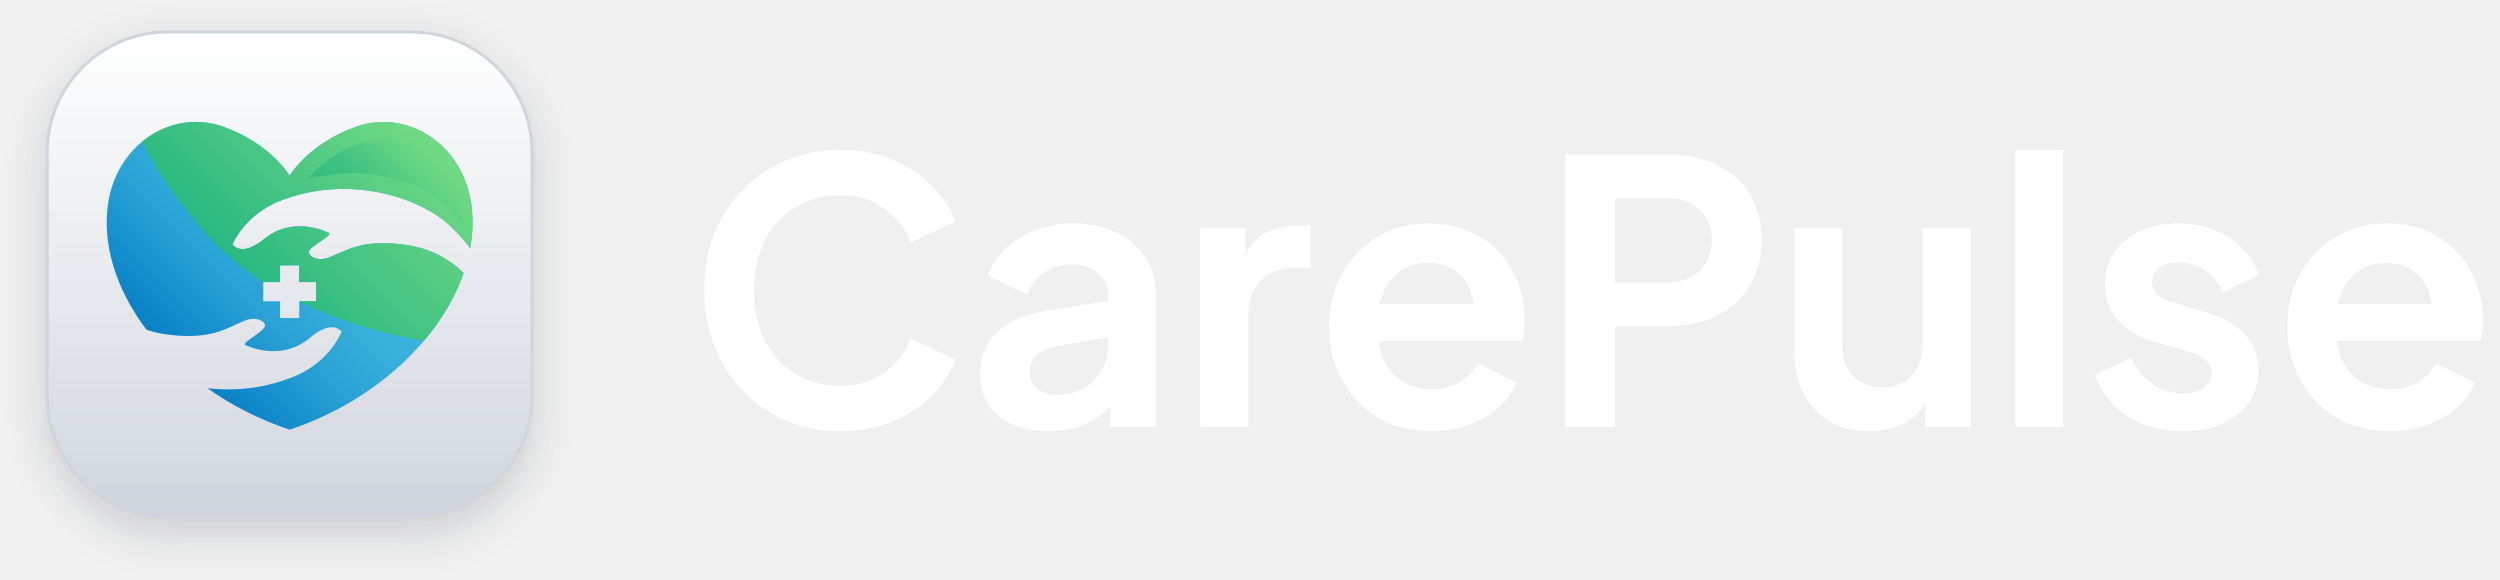
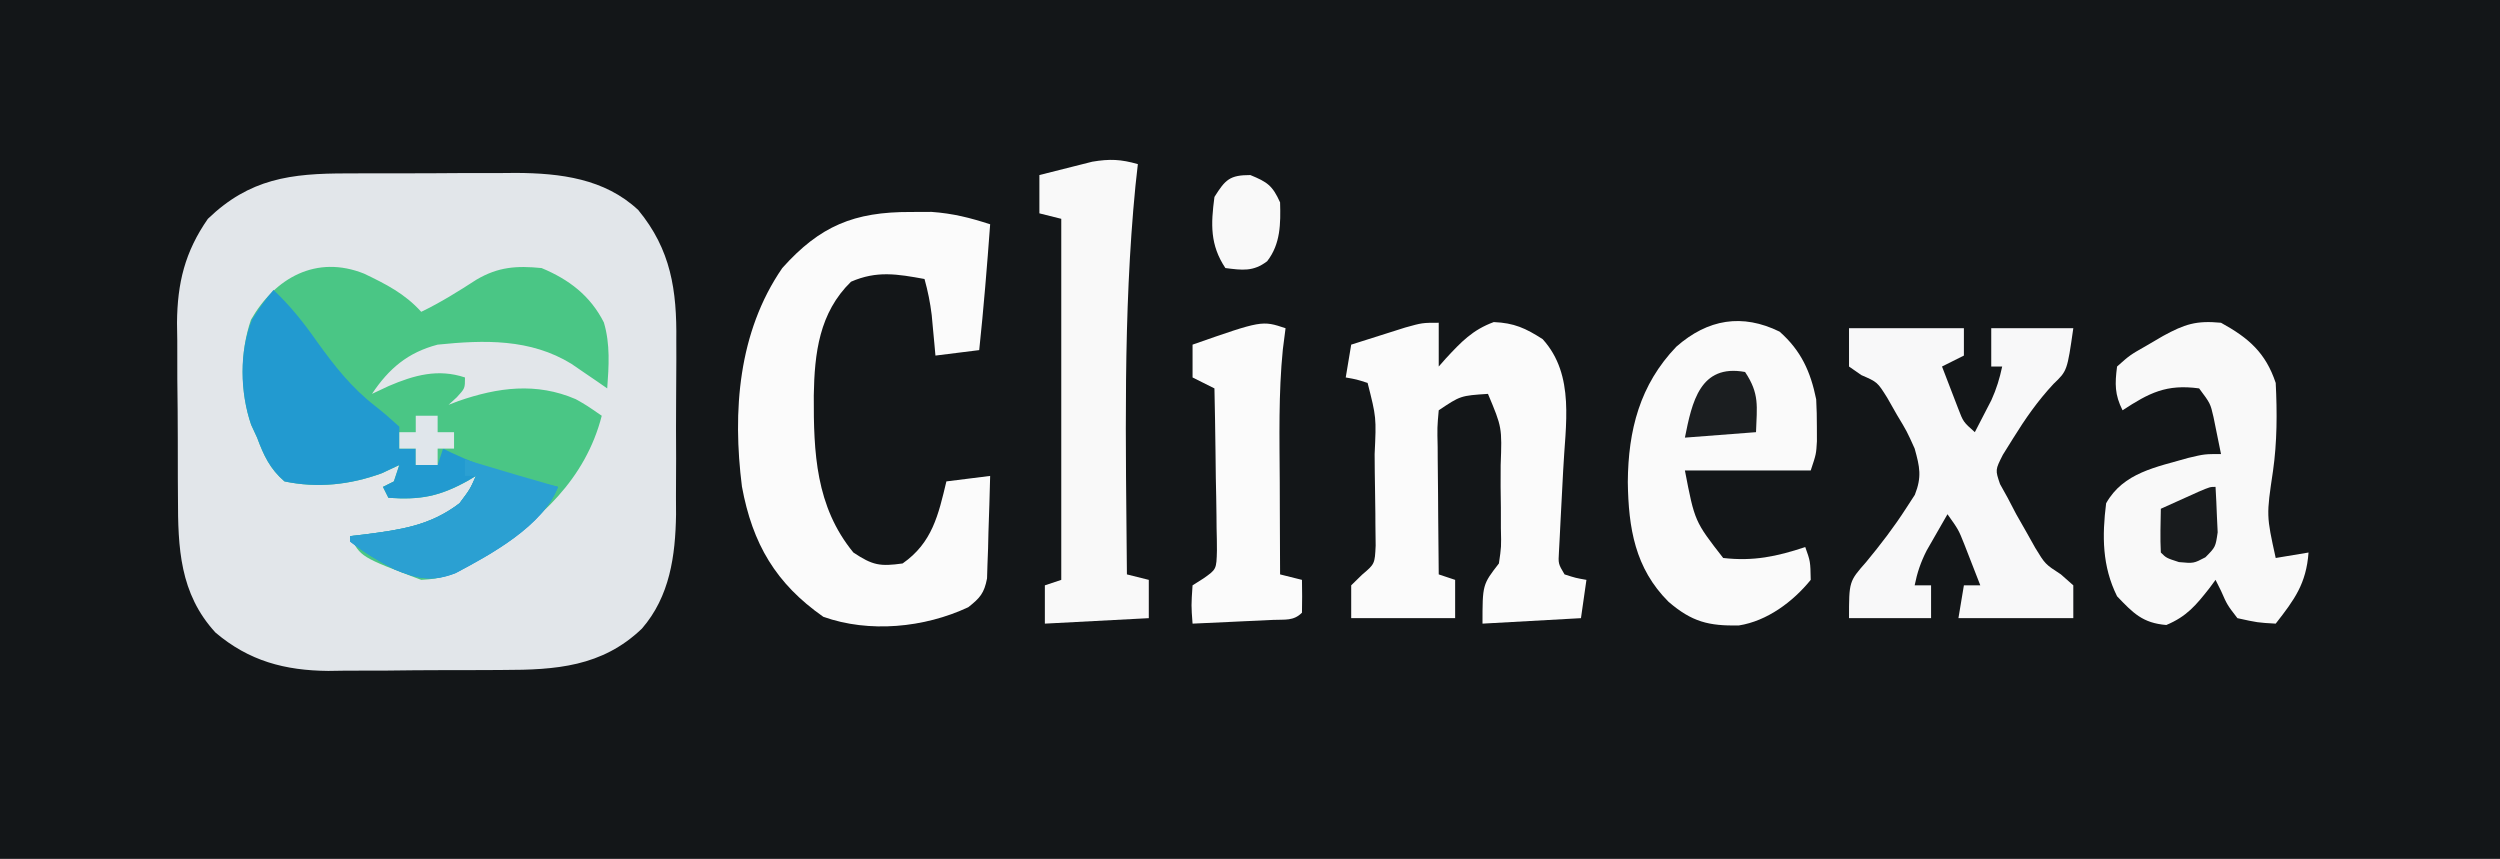
- <svg xmlns="http://www.w3.org/2000/svg" width="164" height="38" viewBox="0 0 164 38" fill="none">
-   <g filter="url(#filter0_dd_4155_249)">
-     <rect x="3.1" y="2.1" width="31.8" height="31.8" rx="7.9" fill="white" />
-     <rect x="3.1" y="2.1" width="31.8" height="31.8" rx="7.9" fill="url(#paint0_linear_4155_249)" />
-     <rect x="3.1" y="2.1" width="31.8" height="31.8" rx="7.9" stroke="#D0D5DD" stroke-width="0.2" />
-     <path d="M18.355 13.183C22.71 11.45 27.474 12.818 29.637 14.913C30.106 15.367 30.504 15.828 30.845 16.285C31.039 15.211 31.055 14.14 30.868 13.105C30.185 9.326 26.619 7.186 23.423 8.291C20.241 9.392 19 11.532 19 11.532C19 11.532 17.759 9.392 14.578 8.291C11.381 7.186 7.816 9.327 7.133 13.105C6.628 15.894 7.584 18.939 9.61 21.63C10.037 21.773 10.485 21.881 10.959 21.943C13.798 22.316 14.818 21.557 16.018 21.049C16.814 20.711 17.413 21.094 17.384 21.363C17.339 21.779 15.769 22.489 16.106 22.639C17.435 23.228 19.072 23.233 20.305 22.18C21.838 20.871 22.411 21.766 22.411 21.766C22.411 21.766 21.65 23.708 19.358 24.672C17.446 25.476 15.442 25.674 13.611 25.468C15.19 26.585 17.003 27.52 19 28.188C24.71 26.278 28.928 22.187 30.415 17.91C29.407 16.916 28.172 16.299 26.699 16.076C23.867 15.647 22.832 16.386 21.623 16.871C20.82 17.193 20.229 16.798 20.263 16.53C20.316 16.115 21.9 15.435 21.566 15.279C20.249 14.663 18.613 14.626 17.358 15.655C15.8 16.933 15.245 16.027 15.245 16.027C15.245 16.027 16.044 14.101 18.355 13.183ZM17.271 18.505H18.371V17.405H19.63V18.505H20.73V19.764H19.63V20.864H18.371V19.764H17.271V18.505Z" fill="url(#paint1_linear_4155_249)" />
-     <path d="M17.271 18.505H18.371V17.405H19.63V18.505H20.73V19.764H19.638C21.26 20.583 24.238 21.803 27.818 22.345C28.996 20.952 29.881 19.443 30.414 17.91C29.407 16.916 28.171 16.3 26.699 16.076C23.867 15.647 22.832 16.386 21.623 16.871C20.82 17.193 20.228 16.798 20.263 16.53C20.316 16.115 21.9 15.435 21.566 15.279C20.249 14.663 18.612 14.626 17.358 15.655C15.8 16.933 15.244 16.027 15.244 16.027C15.244 16.027 16.044 14.101 18.354 13.182C22.71 11.45 27.474 12.818 29.637 14.913C30.106 15.367 30.504 15.827 30.845 16.285C31.039 15.21 31.055 14.14 30.868 13.105C30.184 9.326 26.619 7.185 23.423 8.291C20.241 9.392 19 11.532 19 11.532C19 11.532 17.759 9.392 14.577 8.291C12.752 7.659 10.807 8.088 9.346 9.275C10.032 10.744 10.836 12.117 13.125 14.877C14.987 17.122 17.271 18.505 17.271 18.505Z" fill="url(#paint2_linear_4155_249)" />
-     <path opacity="0.31" d="M27.277 9.649C24.271 8.139 21.169 10.489 20.185 11.73C21.882 11.372 23.367 11.189 25.246 11.584C28.025 12.168 29.065 13.171 30.306 14.654C30.087 11.907 28.352 10.19 27.277 9.649Z" fill="url(#paint3_linear_4155_249)" />
-   </g>
-   <path d="M55.128 28.288C53.848 28.288 52.664 28.056 51.576 27.592C50.504 27.128 49.56 26.48 48.744 25.648C47.944 24.816 47.32 23.84 46.872 22.72C46.424 21.6 46.2 20.376 46.2 19.048C46.2 17.72 46.416 16.496 46.848 15.376C47.296 14.24 47.92 13.264 48.72 12.448C49.536 11.616 50.488 10.976 51.576 10.528C52.664 10.064 53.848 9.832 55.128 9.832C56.408 9.832 57.552 10.048 58.56 10.48C59.584 10.912 60.448 11.488 61.152 12.208C61.856 12.912 62.36 13.688 62.664 14.536L59.736 15.904C59.4 15.008 58.832 14.272 58.032 13.696C57.232 13.104 56.264 12.808 55.128 12.808C54.008 12.808 53.016 13.072 52.152 13.6C51.304 14.128 50.64 14.856 50.16 15.784C49.696 16.712 49.464 17.8 49.464 19.048C49.464 20.296 49.696 21.392 50.16 22.336C50.64 23.264 51.304 23.992 52.152 24.52C53.016 25.048 54.008 25.312 55.128 25.312C56.264 25.312 57.232 25.024 58.032 24.448C58.832 23.856 59.4 23.112 59.736 22.216L62.664 23.584C62.36 24.432 61.856 25.216 61.152 25.936C60.448 26.64 59.584 27.208 58.56 27.64C57.552 28.072 56.408 28.288 55.128 28.288ZM68.776 28.288C67.864 28.288 67.072 28.136 66.4 27.832C65.728 27.528 65.208 27.096 64.84 26.536C64.472 25.96 64.288 25.296 64.288 24.544C64.288 23.824 64.448 23.184 64.768 22.624C65.088 22.048 65.584 21.568 66.256 21.184C66.928 20.8 67.776 20.528 68.8 20.368L73.072 19.672V22.072L69.4 22.696C68.776 22.808 68.312 23.008 68.008 23.296C67.704 23.584 67.552 23.96 67.552 24.424C67.552 24.872 67.72 25.232 68.056 25.504C68.408 25.76 68.84 25.888 69.352 25.888C70.008 25.888 70.584 25.752 71.08 25.48C71.592 25.192 71.984 24.8 72.256 24.304C72.544 23.808 72.688 23.264 72.688 22.672V19.312C72.688 18.752 72.464 18.288 72.016 17.92C71.584 17.536 71.008 17.344 70.288 17.344C69.616 17.344 69.016 17.528 68.488 17.896C67.976 18.248 67.6 18.72 67.36 19.312L64.792 18.064C65.048 17.376 65.448 16.784 65.992 16.288C66.552 15.776 67.208 15.376 67.96 15.088C68.712 14.8 69.528 14.656 70.408 14.656C71.48 14.656 72.424 14.856 73.24 15.256C74.056 15.64 74.688 16.184 75.136 16.888C75.6 17.576 75.832 18.384 75.832 19.312V28H72.856V25.768L73.528 25.72C73.192 26.28 72.792 26.752 72.328 27.136C71.864 27.504 71.336 27.792 70.744 28C70.152 28.192 69.496 28.288 68.776 28.288ZM78.737 28V14.944H81.689V17.848L81.449 17.416C81.753 16.44 82.225 15.76 82.865 15.376C83.521 14.992 84.305 14.8 85.217 14.8H85.985V17.584H84.857C83.961 17.584 83.241 17.864 82.697 18.424C82.153 18.968 81.881 19.736 81.881 20.728V28H78.737ZM93.906 28.288C92.562 28.288 91.386 27.984 90.378 27.376C89.37 26.768 88.586 25.944 88.026 24.904C87.466 23.864 87.186 22.712 87.186 21.448C87.186 20.136 87.466 18.976 88.026 17.968C88.602 16.944 89.378 16.136 90.354 15.544C91.346 14.952 92.45 14.656 93.666 14.656C94.69 14.656 95.586 14.824 96.354 15.16C97.138 15.496 97.802 15.96 98.346 16.552C98.89 17.144 99.306 17.824 99.594 18.592C99.882 19.344 100.026 20.16 100.026 21.04C100.026 21.264 100.01 21.496 99.978 21.736C99.962 21.976 99.922 22.184 99.858 22.36H89.778V19.96H98.082L96.594 21.088C96.738 20.352 96.698 19.696 96.474 19.12C96.266 18.544 95.914 18.088 95.418 17.752C94.938 17.416 94.354 17.248 93.666 17.248C93.01 17.248 92.426 17.416 91.914 17.752C91.402 18.072 91.01 18.552 90.738 19.192C90.482 19.816 90.386 20.576 90.45 21.472C90.386 22.272 90.49 22.984 90.762 23.608C91.05 24.216 91.466 24.688 92.01 25.024C92.57 25.36 93.21 25.528 93.93 25.528C94.65 25.528 95.258 25.376 95.754 25.072C96.266 24.768 96.666 24.36 96.954 23.848L99.498 25.096C99.242 25.72 98.842 26.272 98.298 26.752C97.754 27.232 97.106 27.608 96.354 27.88C95.618 28.152 94.802 28.288 93.906 28.288ZM102.673 28V10.12H109.345C110.561 10.12 111.633 10.344 112.561 10.792C113.505 11.224 114.241 11.864 114.769 12.712C115.297 13.544 115.561 14.56 115.561 15.76C115.561 16.944 115.289 17.96 114.745 18.808C114.217 19.64 113.489 20.28 112.561 20.728C111.633 21.176 110.561 21.4 109.345 21.4H105.937V28H102.673ZM105.937 18.52H109.393C109.985 18.52 110.497 18.408 110.929 18.184C111.361 17.944 111.697 17.616 111.937 17.2C112.177 16.784 112.297 16.304 112.297 15.76C112.297 15.2 112.177 14.72 111.937 14.32C111.697 13.904 111.361 13.584 110.929 13.36C110.497 13.12 109.985 13 109.393 13H105.937V18.52ZM122.628 28.288C121.62 28.288 120.74 28.064 119.988 27.616C119.252 27.168 118.684 26.544 118.284 25.744C117.9 24.944 117.708 24.008 117.708 22.936V14.944H120.852V22.672C120.852 23.216 120.956 23.696 121.164 24.112C121.388 24.512 121.7 24.832 122.1 25.072C122.516 25.296 122.98 25.408 123.492 25.408C124.004 25.408 124.46 25.296 124.86 25.072C125.26 24.832 125.572 24.504 125.796 24.088C126.02 23.672 126.132 23.176 126.132 22.6V14.944H129.276V28H126.3V25.432L126.564 25.888C126.26 26.688 125.756 27.288 125.052 27.688C124.364 28.088 123.556 28.288 122.628 28.288ZM132.198 28V9.832H135.342V28H132.198ZM143.213 28.288C141.821 28.288 140.605 27.96 139.565 27.304C138.541 26.632 137.837 25.728 137.453 24.592L139.805 23.464C140.141 24.2 140.605 24.776 141.197 25.192C141.805 25.608 142.477 25.816 143.213 25.816C143.789 25.816 144.245 25.688 144.581 25.432C144.917 25.176 145.085 24.84 145.085 24.424C145.085 24.168 145.013 23.96 144.869 23.8C144.741 23.624 144.557 23.48 144.317 23.368C144.093 23.24 143.845 23.136 143.573 23.056L141.437 22.456C140.333 22.136 139.493 21.648 138.917 20.992C138.357 20.336 138.077 19.56 138.077 18.664C138.077 17.864 138.277 17.168 138.677 16.576C139.093 15.968 139.661 15.496 140.381 15.16C141.117 14.824 141.957 14.656 142.901 14.656C144.133 14.656 145.221 14.952 146.165 15.544C147.109 16.136 147.781 16.968 148.181 18.04L145.781 19.168C145.557 18.576 145.181 18.104 144.653 17.752C144.125 17.4 143.533 17.224 142.877 17.224C142.349 17.224 141.933 17.344 141.629 17.584C141.325 17.824 141.173 18.136 141.173 18.52C141.173 18.76 141.237 18.968 141.365 19.144C141.493 19.32 141.669 19.464 141.893 19.576C142.133 19.688 142.405 19.792 142.709 19.888L144.797 20.512C145.869 20.832 146.693 21.312 147.269 21.952C147.861 22.592 148.157 23.376 148.157 24.304C148.157 25.088 147.949 25.784 147.533 26.392C147.117 26.984 146.541 27.448 145.805 27.784C145.069 28.12 144.205 28.288 143.213 28.288ZM156.765 28.288C155.421 28.288 154.245 27.984 153.237 27.376C152.229 26.768 151.445 25.944 150.885 24.904C150.325 23.864 150.045 22.712 150.045 21.448C150.045 20.136 150.325 18.976 150.885 17.968C151.461 16.944 152.237 16.136 153.213 15.544C154.205 14.952 155.309 14.656 156.525 14.656C157.549 14.656 158.445 14.824 159.213 15.16C159.997 15.496 160.661 15.96 161.205 16.552C161.749 17.144 162.165 17.824 162.453 18.592C162.741 19.344 162.885 20.16 162.885 21.04C162.885 21.264 162.869 21.496 162.837 21.736C162.821 21.976 162.781 22.184 162.717 22.36H152.637V19.96H160.941L159.453 21.088C159.597 20.352 159.557 19.696 159.333 19.12C159.125 18.544 158.773 18.088 158.277 17.752C157.797 17.416 157.213 17.248 156.525 17.248C155.869 17.248 155.285 17.416 154.773 17.752C154.261 18.072 153.869 18.552 153.597 19.192C153.341 19.816 153.245 20.576 153.309 21.472C153.245 22.272 153.349 22.984 153.621 23.608C153.909 24.216 154.325 24.688 154.869 25.024C155.429 25.36 156.069 25.528 156.789 25.528C157.509 25.528 158.117 25.376 158.613 25.072C159.125 24.768 159.525 24.36 159.813 23.848L162.357 25.096C162.101 25.72 161.701 26.272 161.157 26.752C160.613 27.232 159.965 27.608 159.213 27.88C158.477 28.152 157.661 28.288 156.765 28.288Z" fill="white" />
-   <defs>
-     <filter id="filter0_dd_4155_249" x="0" y="0" width="38" height="38" filterUnits="userSpaceOnUse" color-interpolation-filters="sRGB">
-       <feFlood flood-opacity="0" result="BackgroundImageFix" />
-       <feColorMatrix in="SourceAlpha" type="matrix" values="0 0 0 0 0 0 0 0 0 0 0 0 0 0 0 0 0 0 127 0" result="hardAlpha" />
-       <feOffset dy="1" />
-       <feGaussianBlur stdDeviation="1" />
-       <feColorMatrix type="matrix" values="0 0 0 0 0.063 0 0 0 0 0.094 0 0 0 0 0.157 0 0 0 0.06 0" />
-       <feBlend mode="normal" in2="BackgroundImageFix" result="effect1_dropShadow_4155_249" />
-       <feColorMatrix in="SourceAlpha" type="matrix" values="0 0 0 0 0 0 0 0 0 0 0 0 0 0 0 0 0 0 127 0" result="hardAlpha" />
-       <feOffset dy="1" />
-       <feGaussianBlur stdDeviation="1.5" />
-       <feColorMatrix type="matrix" values="0 0 0 0 0.063 0 0 0 0 0.094 0 0 0 0 0.157 0 0 0 0.1 0" />
-       <feBlend mode="normal" in2="effect1_dropShadow_4155_249" result="effect2_dropShadow_4155_249" />
-       <feBlend mode="normal" in="SourceGraphic" in2="effect2_dropShadow_4155_249" result="shape" />
-     </filter>
-     <linearGradient id="paint0_linear_4155_249" x1="19" y1="2" x2="19" y2="34" gradientUnits="userSpaceOnUse">
-       <stop stop-color="white" />
-       <stop offset="1" stop-color="#D0D5DD" />
-     </linearGradient>
-     <linearGradient id="paint1_linear_4155_249" x1="10.199" y1="24.214" x2="27.835" y2="6.578" gradientUnits="userSpaceOnUse">
-       <stop stop-color="#0076C1" />
-       <stop offset="0.074" stop-color="#0B82C6" />
-       <stop offset="0.277" stop-color="#269ED3" />
-       <stop offset="0.455" stop-color="#36AFDA" />
-       <stop offset="0.587" stop-color="#3CB5DD" />
-     </linearGradient>
-     <linearGradient id="paint2_linear_4155_249" x1="10.139" y1="24.254" x2="27.827" y2="6.565" gradientUnits="userSpaceOnUse">
-       <stop stop-color="#00A482" />
-       <stop offset="1" stop-color="#79DD83" />
-     </linearGradient>
-     <linearGradient id="paint3_linear_4155_249" x1="24.861" y1="13.507" x2="28.529" y2="10.113" gradientUnits="userSpaceOnUse">
-       <stop stop-color="#00A482" />
-       <stop offset="1" stop-color="#79DD83" />
-     </linearGradient>
-   </defs>
+ <svg xmlns="http://www.w3.org/2000/svg" version="1.1" width="457" height="157">
+   <path d="M0 0 C150.81 0 301.62 0 457 0 C457 51.81 457 103.62 457 157 C306.19 157 155.38 157 0 157 C0 105.19 0 53.38 0 0 Z " fill="#131618" transform="translate(0,0)" />
+   <path d="M0 0 C1.102 -0.004 2.204 -0.009 3.34 -0.013 C5.667 -0.019 7.995 -0.019 10.322 -0.015 C13.864 -0.012 17.405 -0.035 20.947 -0.061 C23.215 -0.063 25.482 -0.064 27.75 -0.062 C29.325 -0.076 29.325 -0.076 30.933 -0.09 C38.991 -0.04 47.082 0.931 53.238 6.685 C59.235 13.937 60.316 21.388 60.203 30.52 C60.206 31.658 60.208 32.797 60.21 33.97 C60.209 36.363 60.196 38.757 60.171 41.15 C60.137 44.791 60.151 48.429 60.17 52.07 C60.163 54.408 60.153 56.745 60.141 59.082 C60.148 60.697 60.148 60.697 60.156 62.344 C60.039 69.886 59.026 77.323 53.912 83.216 C46.631 90.195 38.152 90.768 28.551 90.77 C27.409 90.777 26.268 90.785 25.092 90.793 C22.687 90.803 20.281 90.806 17.876 90.802 C14.217 90.801 10.561 90.842 6.902 90.887 C4.556 90.892 2.21 90.895 -0.137 90.895 C-1.219 90.911 -2.302 90.927 -3.417 90.944 C-11.327 90.873 -17.901 89.143 -24.042 83.929 C-30.595 76.786 -30.893 68.42 -30.895 59.277 C-30.902 58.136 -30.91 56.995 -30.918 55.819 C-30.928 53.413 -30.931 51.008 -30.927 48.603 C-30.926 44.944 -30.967 41.287 -31.012 37.629 C-31.017 35.283 -31.02 32.936 -31.02 30.59 C-31.036 29.507 -31.052 28.425 -31.069 27.309 C-31.004 20.016 -29.632 14.354 -25.426 8.301 C-17.782 0.941 -10.275 -0.009 0 0 Z " fill="#E2E6EA" transform="translate(63.42578,31.69922)" />
+   <path d="M0 0 C4.002 1.917 7.439 3.653 10.441 6.977 C13.992 5.269 17.235 3.235 20.539 1.098 C24.529 -1.254 27.893 -1.471 32.441 -1.023 C37.456 1.063 41.365 4.039 43.832 8.93 C45.009 12.883 44.737 16.901 44.441 20.977 C43.85 20.567 43.258 20.157 42.648 19.734 C41.858 19.196 41.068 18.657 40.254 18.102 C39.477 17.568 38.699 17.034 37.898 16.484 C30.393 11.879 22 12.1 13.441 12.977 C8.019 14.402 4.552 17.31 1.441 21.977 C2.452 21.502 3.463 21.028 4.504 20.539 C9.167 18.544 13.518 17.335 18.441 18.977 C18.441 20.977 18.441 20.977 16.941 22.602 C16.446 23.055 15.951 23.509 15.441 23.977 C16.036 23.748 16.63 23.52 17.242 23.285 C24.46 20.782 31.475 19.838 38.691 22.945 C40.629 24.039 40.629 24.039 43.441 25.977 C40.476 37.542 32.153 45.149 22.379 51.289 C14.508 55.696 14.508 55.696 10.441 55.977 C-0.653 51.788 -0.653 51.788 -2.559 47.977 C-1.701 47.879 -0.844 47.781 0.039 47.68 C6.717 46.806 12.024 46.098 17.441 41.977 C19.378 39.395 19.378 39.395 20.441 36.977 C19.957 37.265 19.472 37.554 18.973 37.852 C13.82 40.705 10.312 41.396 4.441 40.977 C4.111 40.317 3.781 39.657 3.441 38.977 C4.431 38.482 4.431 38.482 5.441 37.977 C5.771 36.987 6.101 35.997 6.441 34.977 C5.39 35.472 4.338 35.967 3.254 36.477 C-2.536 38.596 -8.502 39.249 -14.559 37.977 C-17.214 35.686 -18.351 33.225 -19.559 29.977 C-19.917 29.203 -20.275 28.43 -20.645 27.633 C-22.686 21.7 -22.721 14.364 -20.684 8.426 C-16.285 0.743 -8.712 -3.485 0 0 Z " fill="#4AC685" transform="translate(66.55859,50.02344)" />
+   <path d="M0 0 C1.248 -0.005 2.496 -0.01 3.781 -0.016 C7.697 0.264 10.785 1.044 14.5 2.25 C13.934 9.928 13.312 17.593 12.5 25.25 C8.54 25.745 8.54 25.745 4.5 26.25 C4.439 25.575 4.379 24.899 4.316 24.203 C4.233 23.311 4.149 22.419 4.062 21.5 C3.981 20.618 3.9 19.737 3.816 18.828 C3.538 16.556 3.112 14.451 2.5 12.25 C-2.475 11.346 -6.214 10.689 -10.938 12.75 C-16.746 18.417 -17.61 25.795 -17.741 33.532 C-17.78 43.969 -17.4 53.841 -10.5 62.25 C-6.982 64.595 -5.642 64.83 -1.5 64.25 C3.918 60.47 5.038 55.372 6.5 49.25 C9.14 48.92 11.78 48.59 14.5 48.25 C14.419 51.688 14.306 55.125 14.188 58.562 C14.165 59.539 14.142 60.515 14.119 61.521 C14.084 62.459 14.048 63.397 14.012 64.363 C13.986 65.227 13.959 66.091 13.932 66.982 C13.416 69.691 12.641 70.566 10.5 72.25 C2.47 76.017 -7.633 76.988 -16 74 C-24.668 67.932 -28.945 60.687 -30.875 50.188 C-32.604 36.463 -31.577 21.986 -23.5 10.25 C-16.622 2.557 -10.388 -0.043 0 0 Z " fill="#FBFBFB" transform="translate(166.5,38.75)" />
+   <path d="M0 0 C0 2.64 0 5.28 0 8 C0.436 7.506 0.871 7.013 1.32 6.504 C4.11 3.503 6.171 1.305 10.062 -0.125 C13.779 0.033 15.882 0.991 19 3 C24.982 9.6 23.131 18.743 22.746 27.035 C22.594 30.086 22.434 33.136 22.268 36.186 C22.219 37.167 22.171 38.149 22.121 39.16 C22.074 40.043 22.027 40.926 21.978 41.836 C21.842 44.05 21.842 44.05 23 46 C25.025 46.652 25.025 46.652 27 47 C26.67 49.31 26.34 51.62 26 54 C20.06 54.33 14.12 54.66 8 55 C8 47.868 8 47.868 11 44 C11.445 40.955 11.445 40.955 11.363 37.59 C11.363 36.353 11.362 35.116 11.361 33.842 C11.345 32.553 11.329 31.265 11.312 29.938 C11.316 28.645 11.319 27.353 11.322 26.021 C11.574 19.125 11.574 19.125 9 13 C3.985 13.33 3.985 13.33 0 16 C-0.279 19.11 -0.279 19.11 -0.195 22.758 C-0.191 23.752 -0.191 23.752 -0.187 24.767 C-0.176 26.887 -0.15 29.006 -0.125 31.125 C-0.115 32.561 -0.106 33.997 -0.098 35.434 C-0.076 38.956 -0.041 42.478 0 46 C1.485 46.495 1.485 46.495 3 47 C3 49.31 3 51.62 3 54 C-3.27 54 -9.54 54 -16 54 C-16 52.02 -16 50.04 -16 48 C-15.349 47.363 -14.698 46.725 -14.027 46.069 C-11.684 44.085 -11.684 44.085 -11.53 40.732 C-11.545 39.467 -11.559 38.202 -11.574 36.898 C-11.578 36.221 -11.581 35.543 -11.584 34.845 C-11.595 33.418 -11.614 31.99 -11.643 30.563 C-11.687 28.375 -11.705 26.188 -11.717 24 C-11.403 17.297 -11.403 17.297 -13 11 C-15.025 10.348 -15.025 10.348 -17 10 C-16.67 8.02 -16.34 6.04 -16 4 C-13.897 3.328 -11.793 2.663 -9.688 2 C-8.516 1.629 -7.344 1.258 -6.137 0.875 C-3 0 -3 0 0 0 Z " fill="#FBFBFB" transform="translate(263,59)" />
+   <path d="M0 0 C5.071 2.784 8.166 5.497 10 11 C10.271 16.377 10.264 21.79 9.5 27.125 C8.29 35.236 8.29 35.236 10 43 C12.97 42.505 12.97 42.505 16 42 C15.582 47.71 13.425 50.61 10 55 C6.688 54.812 6.688 54.812 3 54 C1.125 51.562 1.125 51.562 0 49 C-0.33 48.34 -0.66 47.68 -1 47 C-1.364 47.494 -1.727 47.987 -2.102 48.496 C-4.559 51.628 -6.273 53.697 -10 55.25 C-14.331 54.889 -16.043 53.092 -19 50 C-21.725 44.512 -21.75 38.999 -21 33 C-17.839 27.381 -11.836 26.4 -5.961 24.699 C-3 24 -3 24 0 24 C-0.284 22.561 -0.577 21.124 -0.875 19.688 C-1.037 18.887 -1.2 18.086 -1.367 17.262 C-1.945 14.747 -1.945 14.747 -4 12 C-9.999 11.177 -13.141 12.827 -18 16 C-19.443 13.115 -19.408 11.191 -19 8 C-16.664 5.918 -16.664 5.918 -13.625 4.188 C-12.627 3.604 -11.63 3.02 -10.602 2.418 C-6.662 0.271 -4.563 -0.439 0 0 Z " fill="#F9F9F9" transform="translate(406,59)" />
+   <path d="M0 0 C3.929 3.472 5.656 7.309 6.688 12.375 C6.778 14.061 6.818 15.749 6.812 17.438 C6.816 18.723 6.816 18.723 6.82 20.035 C6.688 22.375 6.688 22.375 5.688 25.375 C-1.903 25.375 -9.492 25.375 -17.312 25.375 C-15.52 34.69 -15.52 34.69 -10.312 41.375 C-4.806 42.007 -0.527 41.113 4.688 39.375 C5.625 42 5.625 42 5.688 45.375 C2.429 49.387 -2.286 52.902 -7.461 53.711 C-12.94 53.807 -16.01 53.077 -20.312 49.375 C-26.442 43.246 -27.626 35.898 -27.75 27.5 C-27.677 18.018 -25.56 9.715 -18.875 2.746 C-13.098 -2.323 -6.815 -3.343 0 0 Z " fill="#FAFAFA" transform="translate(325.3125,60.625)" />
+   <path d="M0 0 C6.93 0 13.86 0 21 0 C21 1.65 21 3.3 21 5 C19.02 5.99 19.02 5.99 17 7 C17.619 8.627 18.245 10.252 18.875 11.875 C19.223 12.78 19.571 13.685 19.93 14.617 C20.885 17.122 20.885 17.122 23 19 C23.651 17.753 24.296 16.502 24.938 15.25 C25.297 14.554 25.657 13.858 26.027 13.141 C26.956 11.098 27.532 9.189 28 7 C27.34 7 26.68 7 26 7 C26 4.69 26 2.38 26 0 C30.95 0 35.9 0 41 0 C39.887 7.789 39.887 7.789 37.375 10.188 C34.497 13.283 32.227 16.53 30 20.125 C29.381 21.118 28.762 22.11 28.125 23.133 C26.723 25.899 26.723 25.899 27.605 28.488 C28.066 29.317 28.526 30.146 29 31 C29.512 31.981 30.024 32.962 30.551 33.973 C31.132 34.992 31.714 36.012 32.312 37.062 C33.173 38.596 33.173 38.596 34.051 40.16 C35.856 43.126 35.856 43.126 38.73 44.996 C39.479 45.657 40.228 46.319 41 47 C41 48.98 41 50.96 41 53 C34.07 53 27.14 53 20 53 C20.33 51.02 20.66 49.04 21 47 C21.99 47 22.98 47 24 47 C23.379 45.394 22.753 43.79 22.125 42.188 C21.777 41.294 21.429 40.401 21.07 39.48 C20.012 36.823 20.012 36.823 18 34 C17.182 35.413 16.371 36.831 15.562 38.25 C15.11 39.039 14.658 39.828 14.191 40.641 C13.107 42.788 12.469 44.652 12 47 C12.99 47 13.98 47 15 47 C15 48.98 15 50.96 15 53 C10.05 53 5.1 53 0 53 C0 46.294 0 46.294 3.125 42.75 C5.781 39.536 8.249 36.326 10.5 32.812 C11.258 31.647 11.258 31.647 12.031 30.457 C13.328 27.167 12.944 25.389 12 22 C10.583 18.85 10.583 18.85 8.75 15.812 C8.167 14.788 7.585 13.763 6.984 12.707 C5.192 9.844 5.192 9.844 2.266 8.574 C1.518 8.055 0.77 7.535 0 7 C0 4.69 0 2.38 0 0 Z " fill="#F8F8F9" transform="translate(338,60)" />
+   <path d="M0 0 C3.077 2.913 5.509 5.97 7.938 9.438 C11.133 13.885 14.269 17.895 18.637 21.262 C20.15 22.436 21.581 23.713 23 25 C23 26.32 23 27.64 23 29 C23.99 29 24.98 29 26 29 C26 29.99 26 30.98 26 32 C27.32 32 28.64 32 30 32 C30.495 30.515 30.495 30.515 31 29 C31.766 29.381 31.766 29.381 32.547 29.77 C38.853 32.755 45.204 34.482 52 36 C49.298 43.118 39.804 48.309 33.312 51.75 C29.086 53.435 26.213 52.794 22.086 51.07 C19.172 49.575 16.6 48 14 46 C14 45.67 14 45.34 14 45 C14.857 44.902 15.714 44.804 16.598 44.703 C23.276 43.83 28.583 43.122 34 39 C35.937 36.418 35.937 36.418 37 34 C36.515 34.289 36.031 34.578 35.531 34.875 C30.379 37.729 26.87 38.419 21 38 C20.67 37.34 20.34 36.68 20 36 C20.99 35.505 20.99 35.505 22 35 C22.33 34.01 22.66 33.02 23 32 C21.948 32.495 20.896 32.99 19.812 33.5 C14.023 35.619 8.056 36.272 2 35 C-0.656 32.709 -1.792 30.249 -3 27 C-3.358 26.227 -3.717 25.453 -4.086 24.656 C-6.135 18.701 -6.311 11.148 -3.879 5.309 C-2.684 3.417 -1.467 1.687 0 0 Z " fill="#229AD0" transform="translate(50,53)" />
+   <path d="M0 0 C-0.144 1.308 -0.289 2.617 -0.438 3.965 C-2.752 27.584 -2.189 51.297 -2 75 C-0.68 75.33 0.64 75.66 2 76 C2 78.31 2 80.62 2 83 C-7.405 83.495 -7.405 83.495 -17 84 C-17 81.69 -17 79.38 -17 77 C-15.515 76.505 -15.515 76.505 -14 76 C-14 54.22 -14 32.44 -14 10 C-15.32 9.67 -16.64 9.34 -18 9 C-18 6.69 -18 4.38 -18 2 C-15.941 1.466 -13.877 0.949 -11.812 0.438 C-10.09 0.002 -10.09 0.002 -8.332 -0.441 C-5.115 -0.981 -3.103 -0.882 0 0 Z " fill="#F9F9F9" transform="translate(208,30)" />
+   <path d="M0 0 C-0.164 1.276 -0.327 2.552 -0.496 3.867 C-1.303 11.933 -1.106 20.028 -1.062 28.125 C-1.057 29.766 -1.053 31.406 -1.049 33.047 C-1.038 37.031 -1.021 41.016 -1 45 C0.32 45.33 1.64 45.66 3 46 C3.043 48 3.041 50 3 52 C1.45 53.55 -0.1 53.217 -2.254 53.316 C-3.108 53.358 -3.962 53.4 -4.842 53.443 C-5.74 53.483 -6.637 53.522 -7.562 53.562 C-8.464 53.606 -9.366 53.649 -10.295 53.693 C-12.53 53.8 -14.765 53.902 -17 54 C-17.25 50.688 -17.25 50.688 -17 47 C-16.343 46.584 -15.686 46.168 -15.009 45.739 C-12.631 44.068 -12.631 44.068 -12.546 40.63 C-12.547 39.249 -12.569 37.868 -12.609 36.488 C-12.618 35.396 -12.618 35.396 -12.627 34.282 C-12.649 31.958 -12.699 29.636 -12.75 27.312 C-12.77 25.736 -12.788 24.16 -12.805 22.584 C-12.849 18.722 -12.918 14.861 -13 11 C-14.32 10.34 -15.64 9.68 -17 9 C-17 7.02 -17 5.04 -17 3 C-4.317 -1.439 -4.317 -1.439 0 0 Z " fill="#FBFBFB" transform="translate(235,60)" />
+   <path d="M0 0 C0.641 0.193 1.281 0.387 1.941 0.586 C6.951 2.094 11.965 3.577 17 5 C14.298 12.118 4.804 17.309 -1.688 20.75 C-5.914 22.435 -8.787 21.794 -12.914 20.07 C-15.828 18.575 -18.4 17 -21 15 C-21 14.67 -21 14.34 -21 14 C-20.143 13.902 -19.286 13.804 -18.402 13.703 C-11.724 12.83 -6.417 12.122 -1 8 C0.937 5.418 0.937 5.418 2 3 C1.34 3 0.68 3 0 3 C0 2.01 0 1.02 0 0 Z " fill="#2BA0D2" transform="translate(85,84)" />
+   <path d="M0 0 C3.105 1.274 4.049 1.914 5.438 5 C5.55 8.898 5.529 12.596 3.074 15.754 C0.533 17.689 -1.481 17.393 -4.562 17 C-7.386 12.764 -7.221 8.973 -6.562 4 C-4.568 0.824 -3.762 0 0 0 Z " fill="#F9F9F9" transform="translate(228.5625,32)" />
+   <path d="M0 0 C2.679 4.019 2.156 6.242 2 11 C-4.435 11.495 -4.435 11.495 -11 12 C-9.704 5.518 -8.243 -1.518 0 0 Z " fill="#1B1E20" transform="translate(319,68)" />
+   <path d="M0 0 C0.108 1.769 0.186 3.541 0.25 5.312 C0.296 6.299 0.343 7.285 0.391 8.301 C0 11 0 11 -1.848 12.871 C-4 14 -4 14 -6.688 13.75 C-9 13 -9 13 -10 12 C-10.141 9.329 -10.042 6.676 -10 4 C-8.522 3.331 -7.042 2.665 -5.562 2 C-4.739 1.629 -3.915 1.258 -3.066 0.875 C-1 0 -1 0 0 0 Z " fill="#181B1D" transform="translate(405,89)" />
+   <path d="M0 0 C1.32 0 2.64 0 4 0 C4 0.99 4 1.98 4 3 C4.99 3 5.98 3 7 3 C7 3.99 7 4.98 7 6 C6.01 6 5.02 6 4 6 C4 6.99 4 7.98 4 9 C2.68 9 1.36 9 0 9 C0 8.01 0 7.02 0 6 C-0.99 6 -1.98 6 -3 6 C-3 5.01 -3 4.02 -3 3 C-2.01 3 -1.02 3 0 3 C0 2.01 0 1.02 0 0 Z " fill="#E0E6EB" transform="translate(76,76)" />
</svg>
